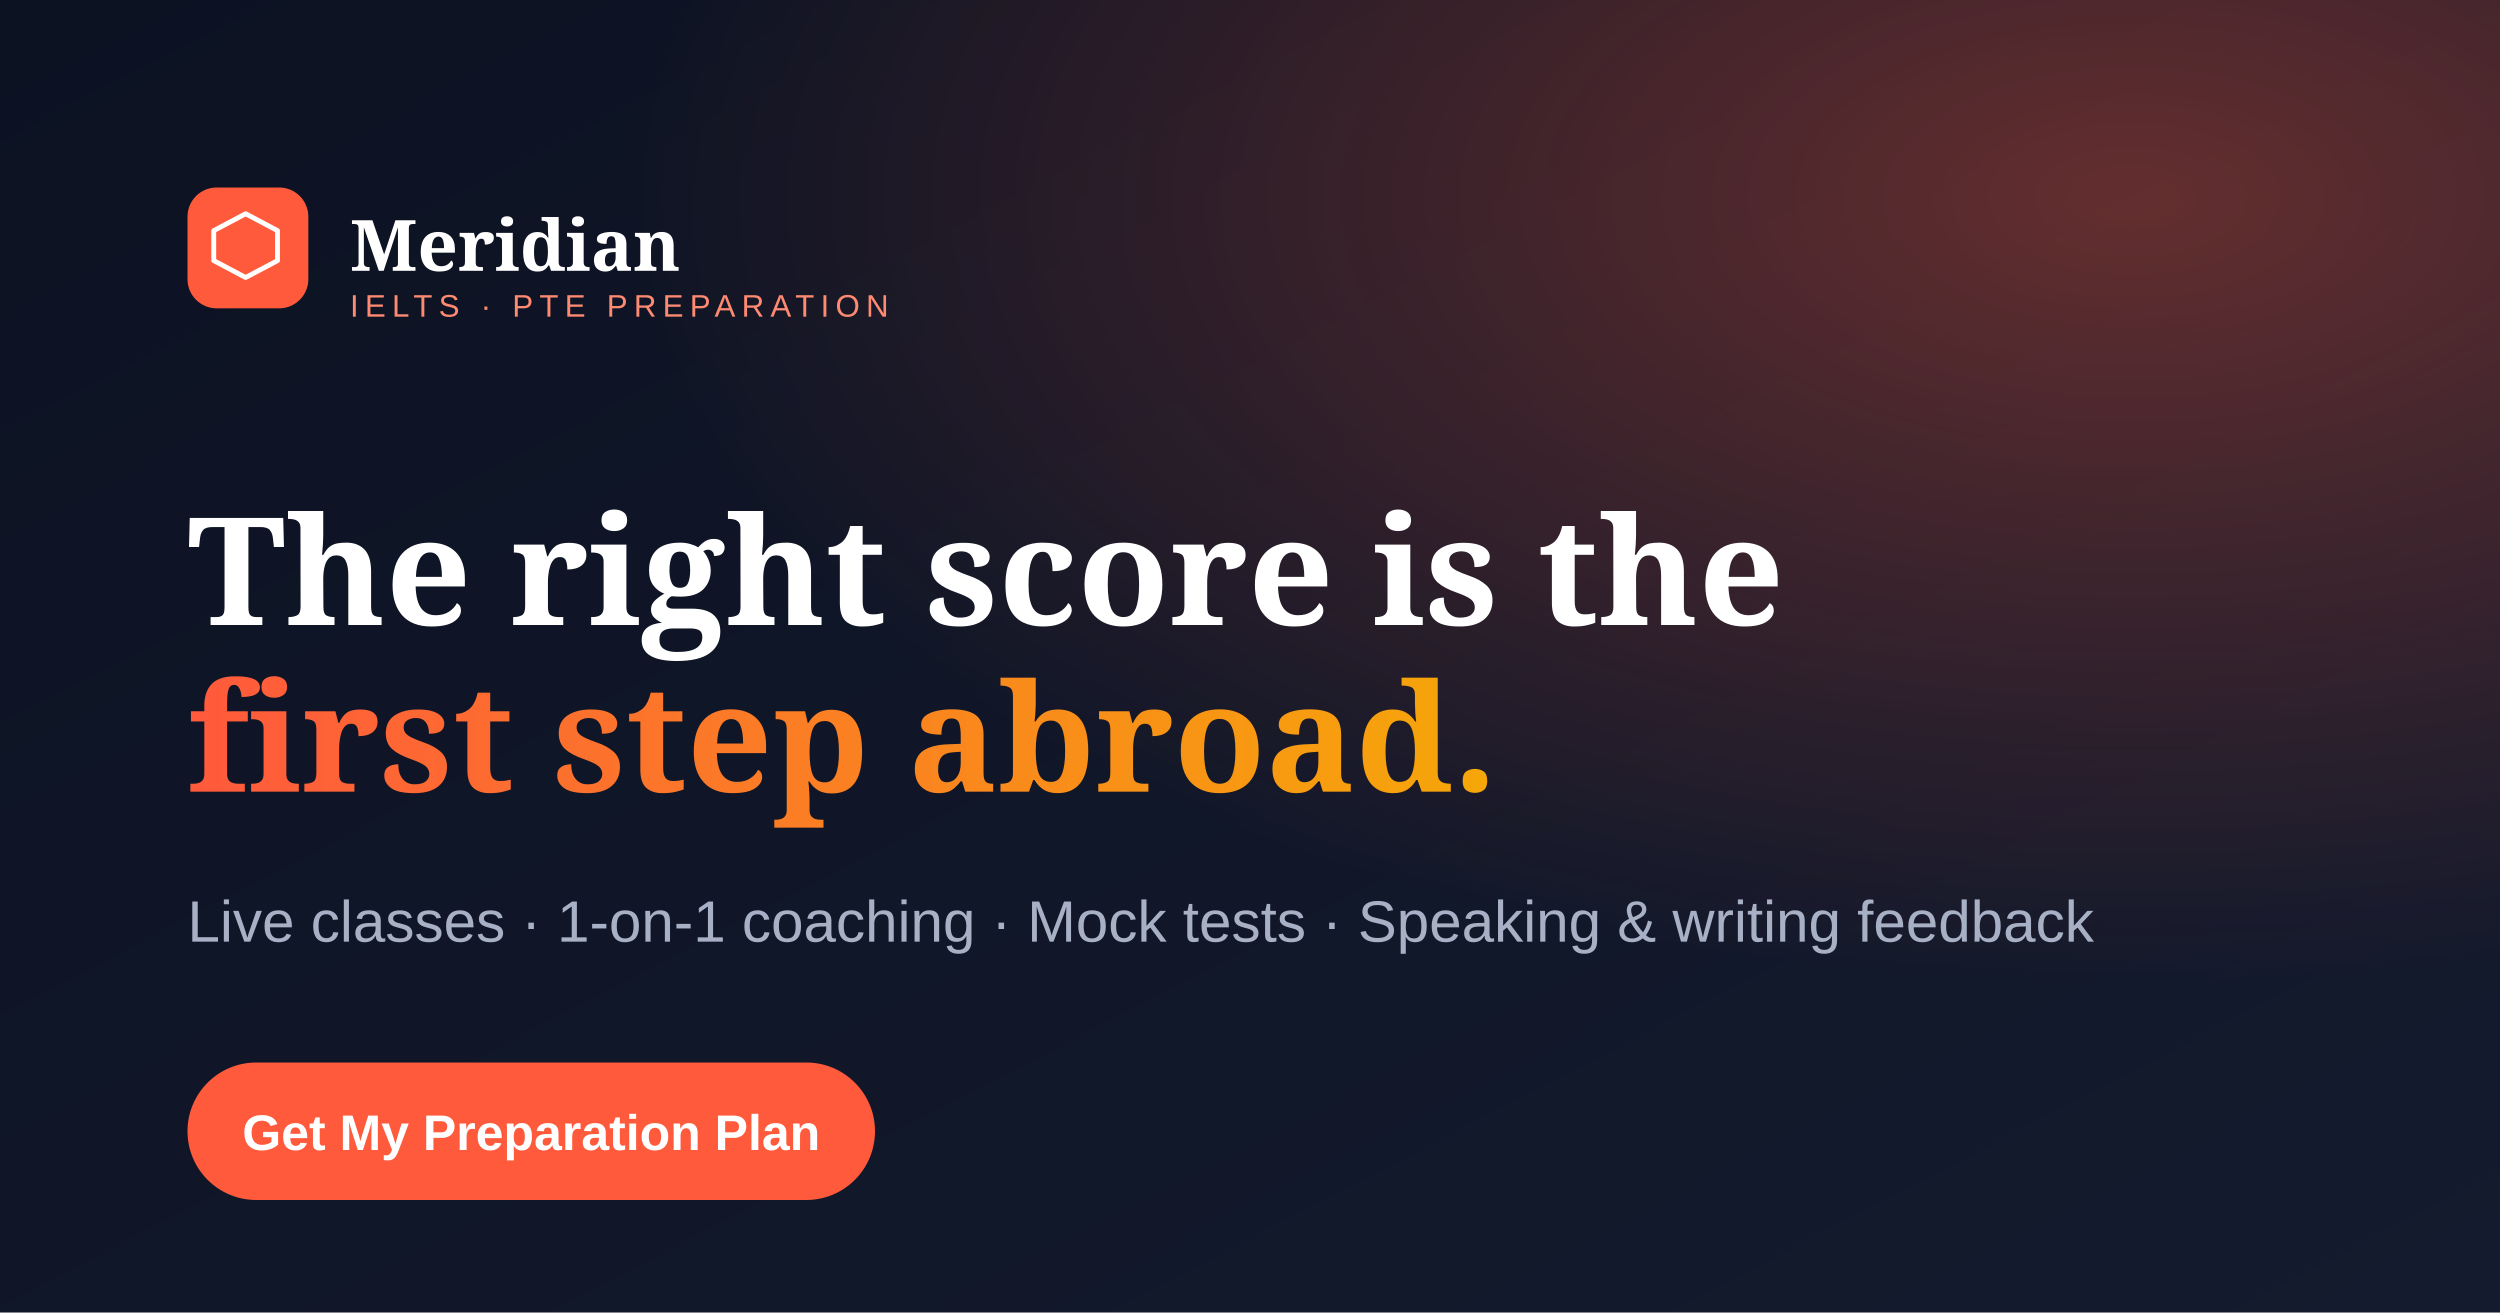
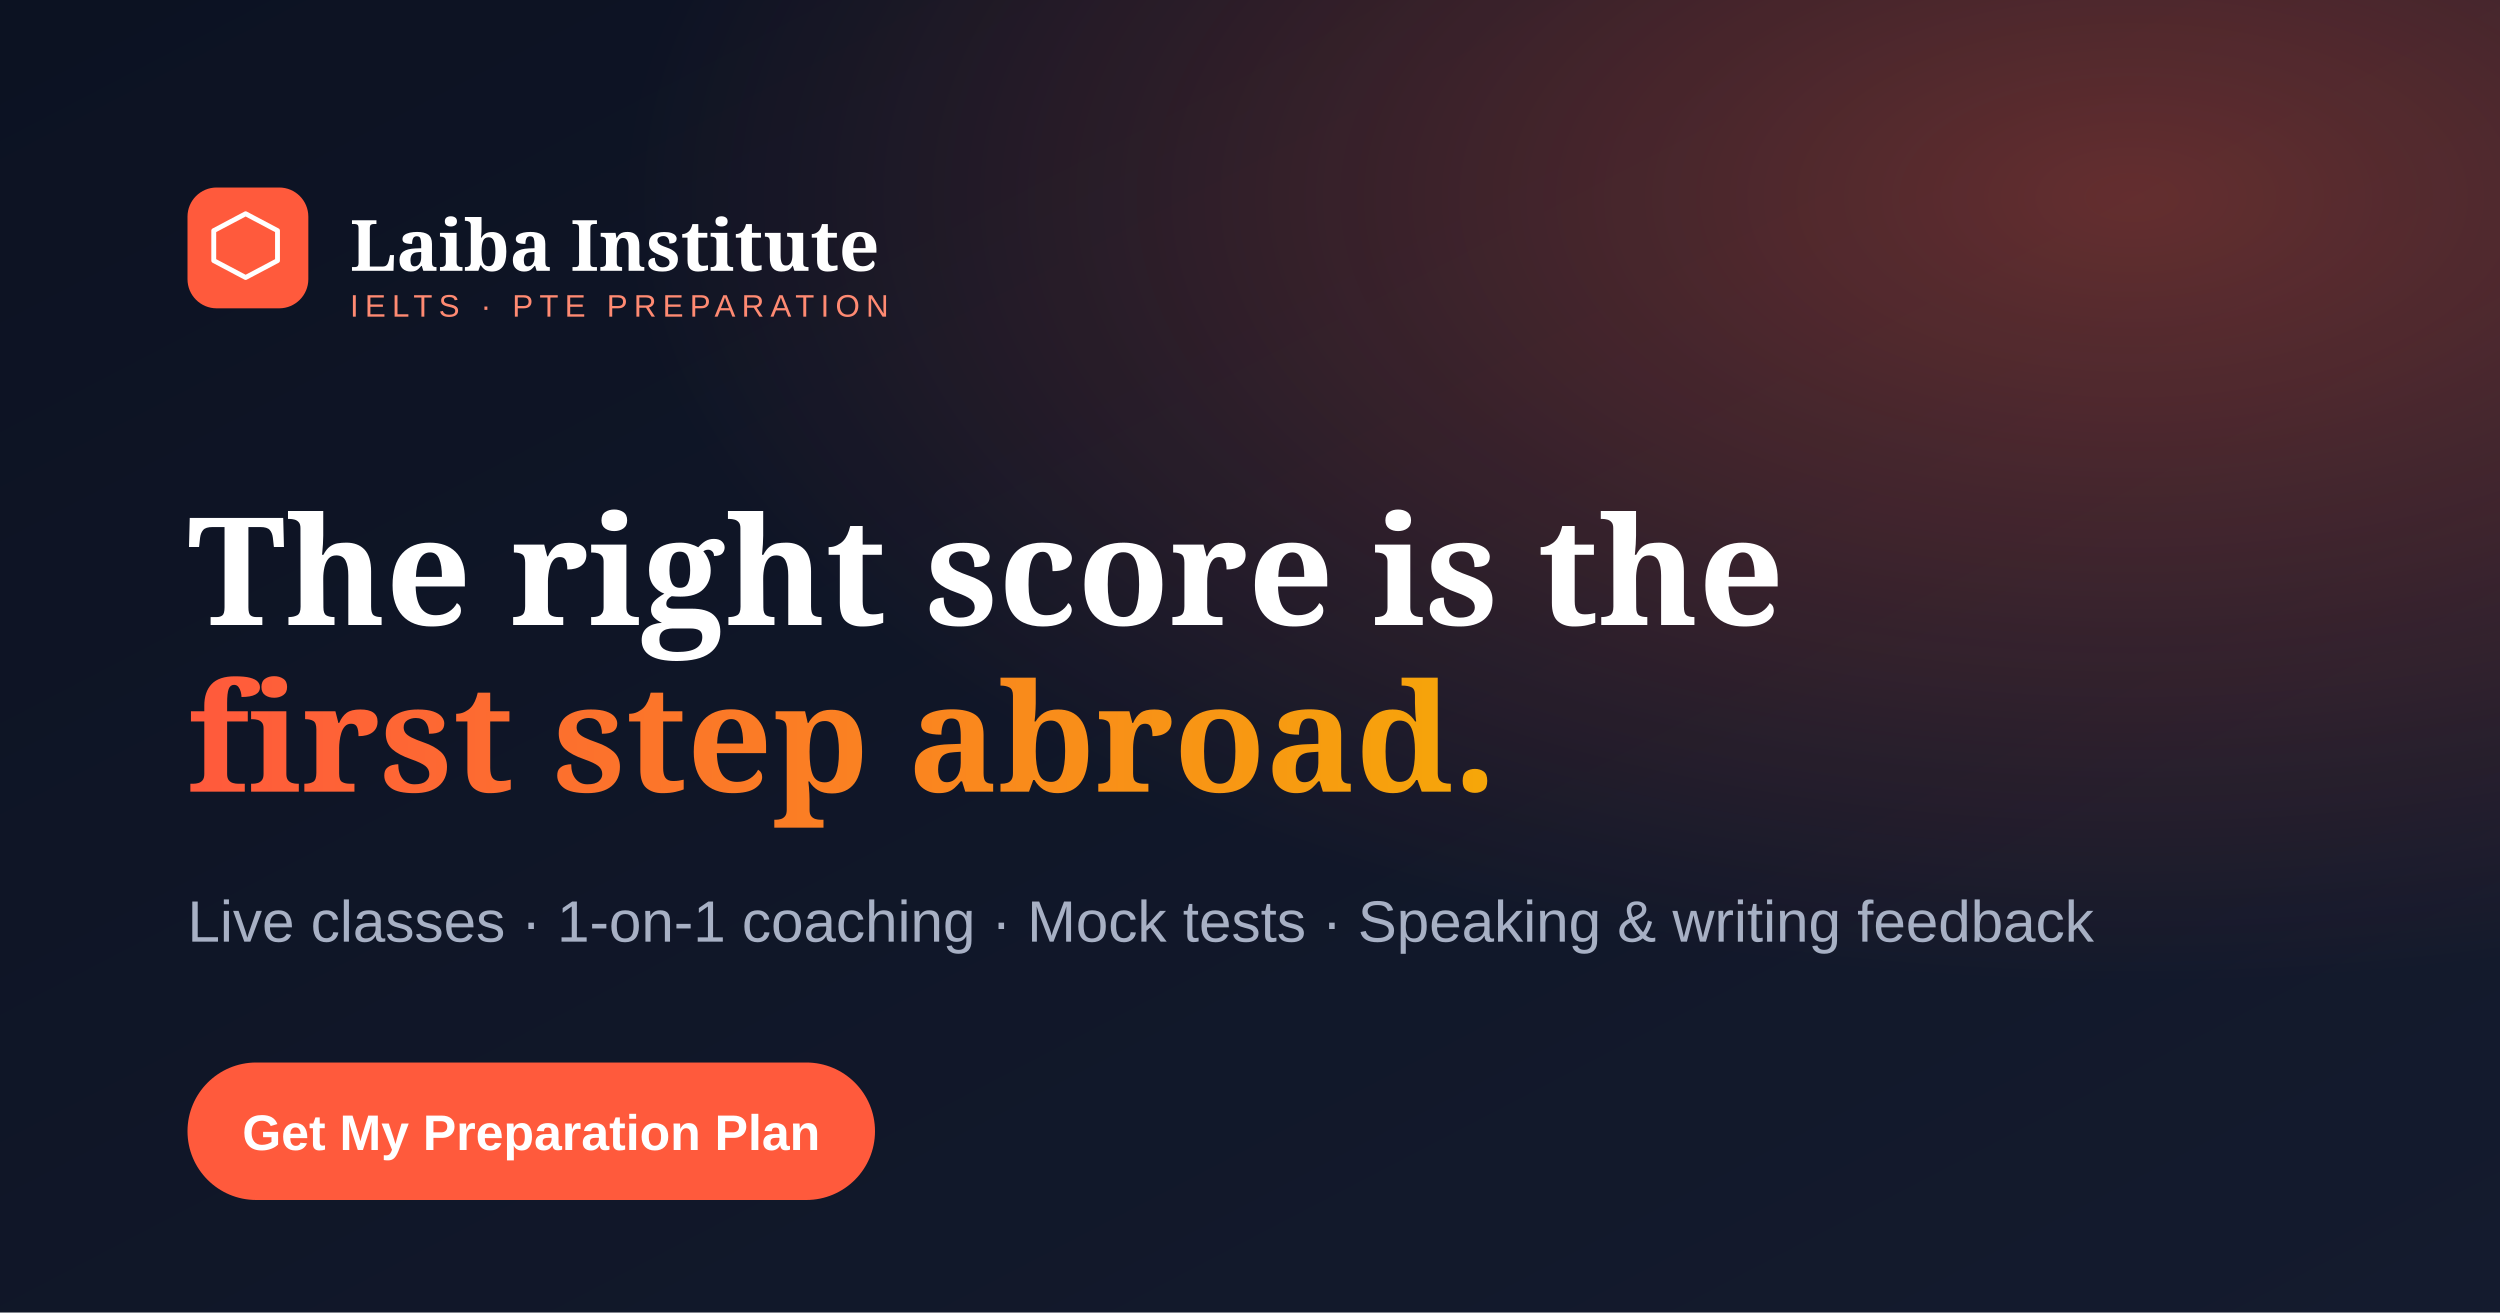
<svg xmlns="http://www.w3.org/2000/svg" viewBox="0 0 1200 630" width="1200" height="630">
  <defs>
    <linearGradient id="bg" x1="0" y1="0" x2="1" y2="1">
      <stop offset="0" stop-color="#0C1222" />
      <stop offset="1" stop-color="#141B2E" />
    </linearGradient>
    <radialGradient id="glow" cx="0.85" cy="0.15" r="0.6">
      <stop offset="0" stop-color="#FF5A3C" stop-opacity="0.35" />
      <stop offset="1" stop-color="#FF5A3C" stop-opacity="0" />
    </radialGradient>
    <linearGradient id="acc" x1="0" y1="0" x2="1" y2="0">
      <stop offset="0" stop-color="#FF5A3C" />
      <stop offset="1" stop-color="#F6A609" />
    </linearGradient>
  </defs>
  <rect width="1200" height="630" fill="url(#bg)" />
  <rect width="1200" height="630" fill="url(#glow)" />
  <g transform="translate(90,90)">
    <rect width="58" height="58" rx="14" fill="#FF5A3C" />
    <path d="M29 12 12 21v16l17 9 17-9V21L29 12Z" fill="none" stroke="#fff" stroke-width="2.6" stroke-linejoin="round" transform="scale(0.9) translate(2,2)" />
-     <text x="78" y="40" font-family="Georgia, serif" font-size="34" font-weight="800" fill="#ffffff">Meridian</text>
+     <text x="78" y="40" font-family="Georgia, serif" font-size="34" font-weight="800" fill="#ffffff">Laiba Institute</text>
    <text x="78" y="62" font-family="Arial, sans-serif" font-size="15" letter-spacing="3" fill="#FF8A72">IELTS · PTE PREPARATION</text>
  </g>
  <text x="90" y="300" font-family="Georgia, serif" font-size="72" font-weight="800" fill="#ffffff">The right score is the</text>
  <text x="90" y="380" font-family="Georgia, serif" font-size="72" font-weight="800" fill="url(#acc)">first step abroad.</text>
  <text x="90" y="452" font-family="Arial, sans-serif" font-size="28" fill="#A7B0C4">Live classes · 1-on-1 coaching · Mock tests · Speaking &amp; writing feedback</text>
  <g transform="translate(90,510)">
    <rect width="330" height="66" rx="33" fill="#FF5A3C" />
    <text x="165" y="42" text-anchor="middle" font-family="Arial, sans-serif" font-size="24" font-weight="700" fill="#ffffff">Get My Preparation Plan</text>
  </g>
</svg>
